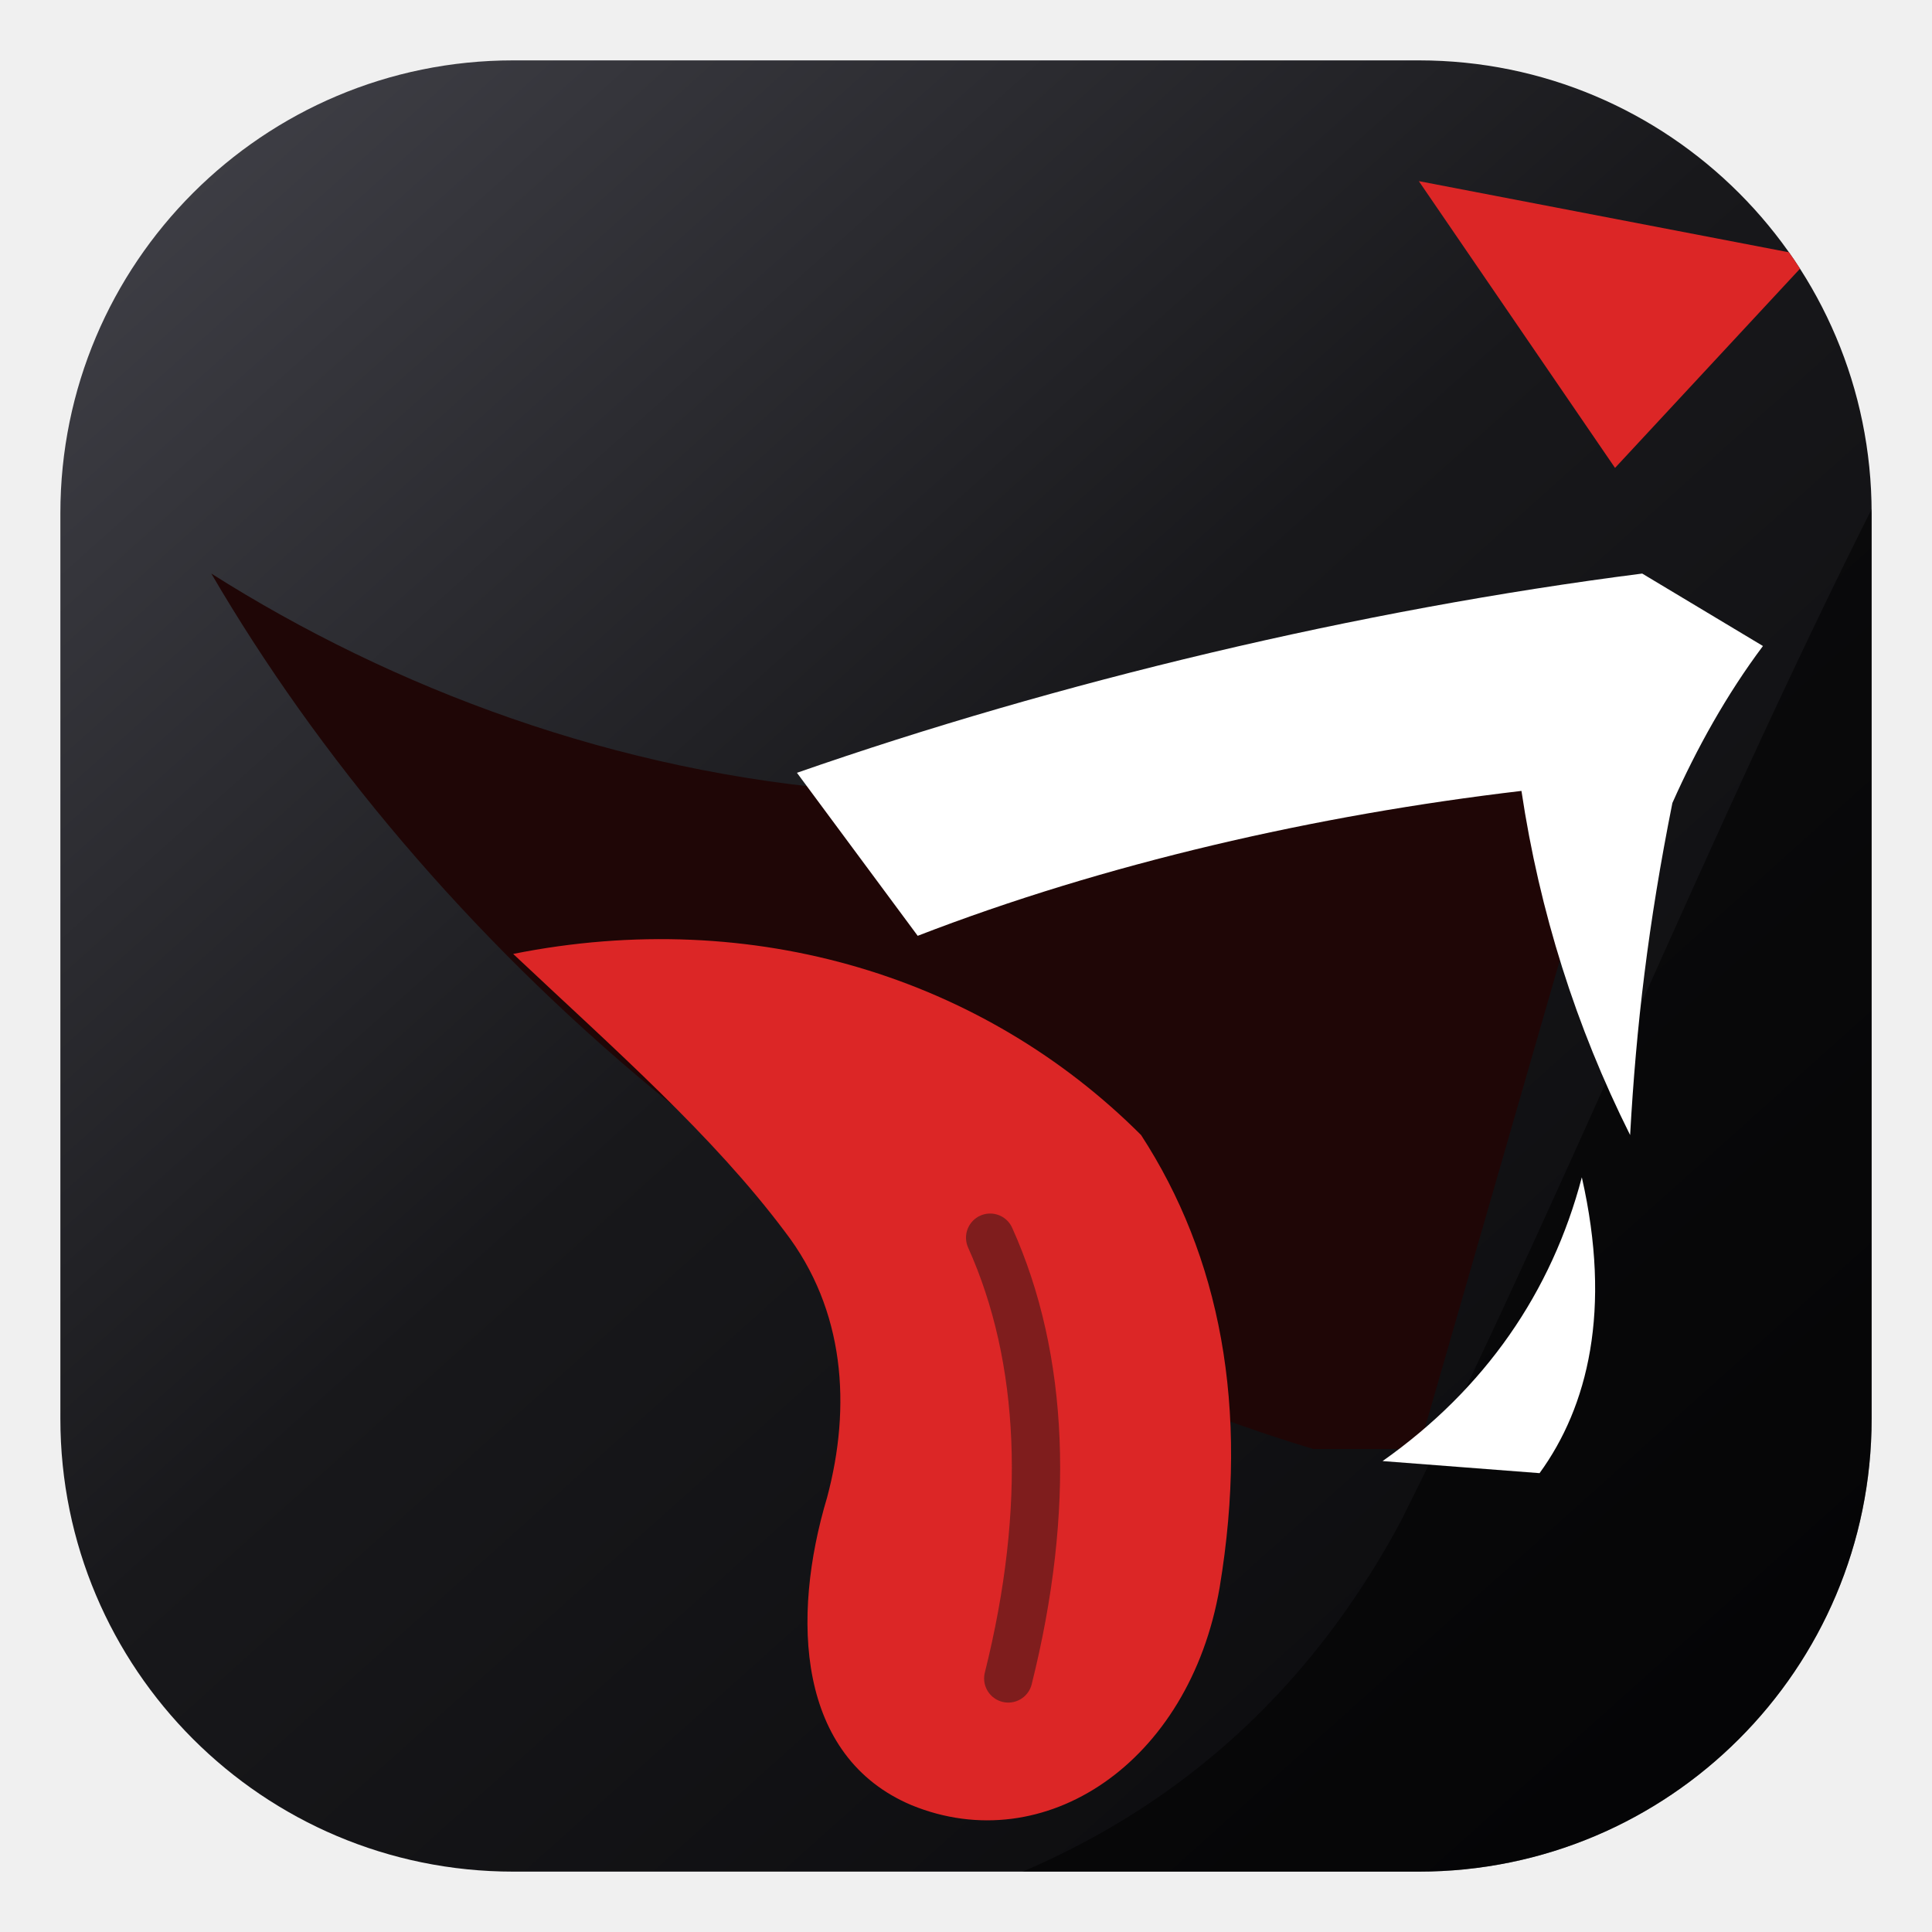
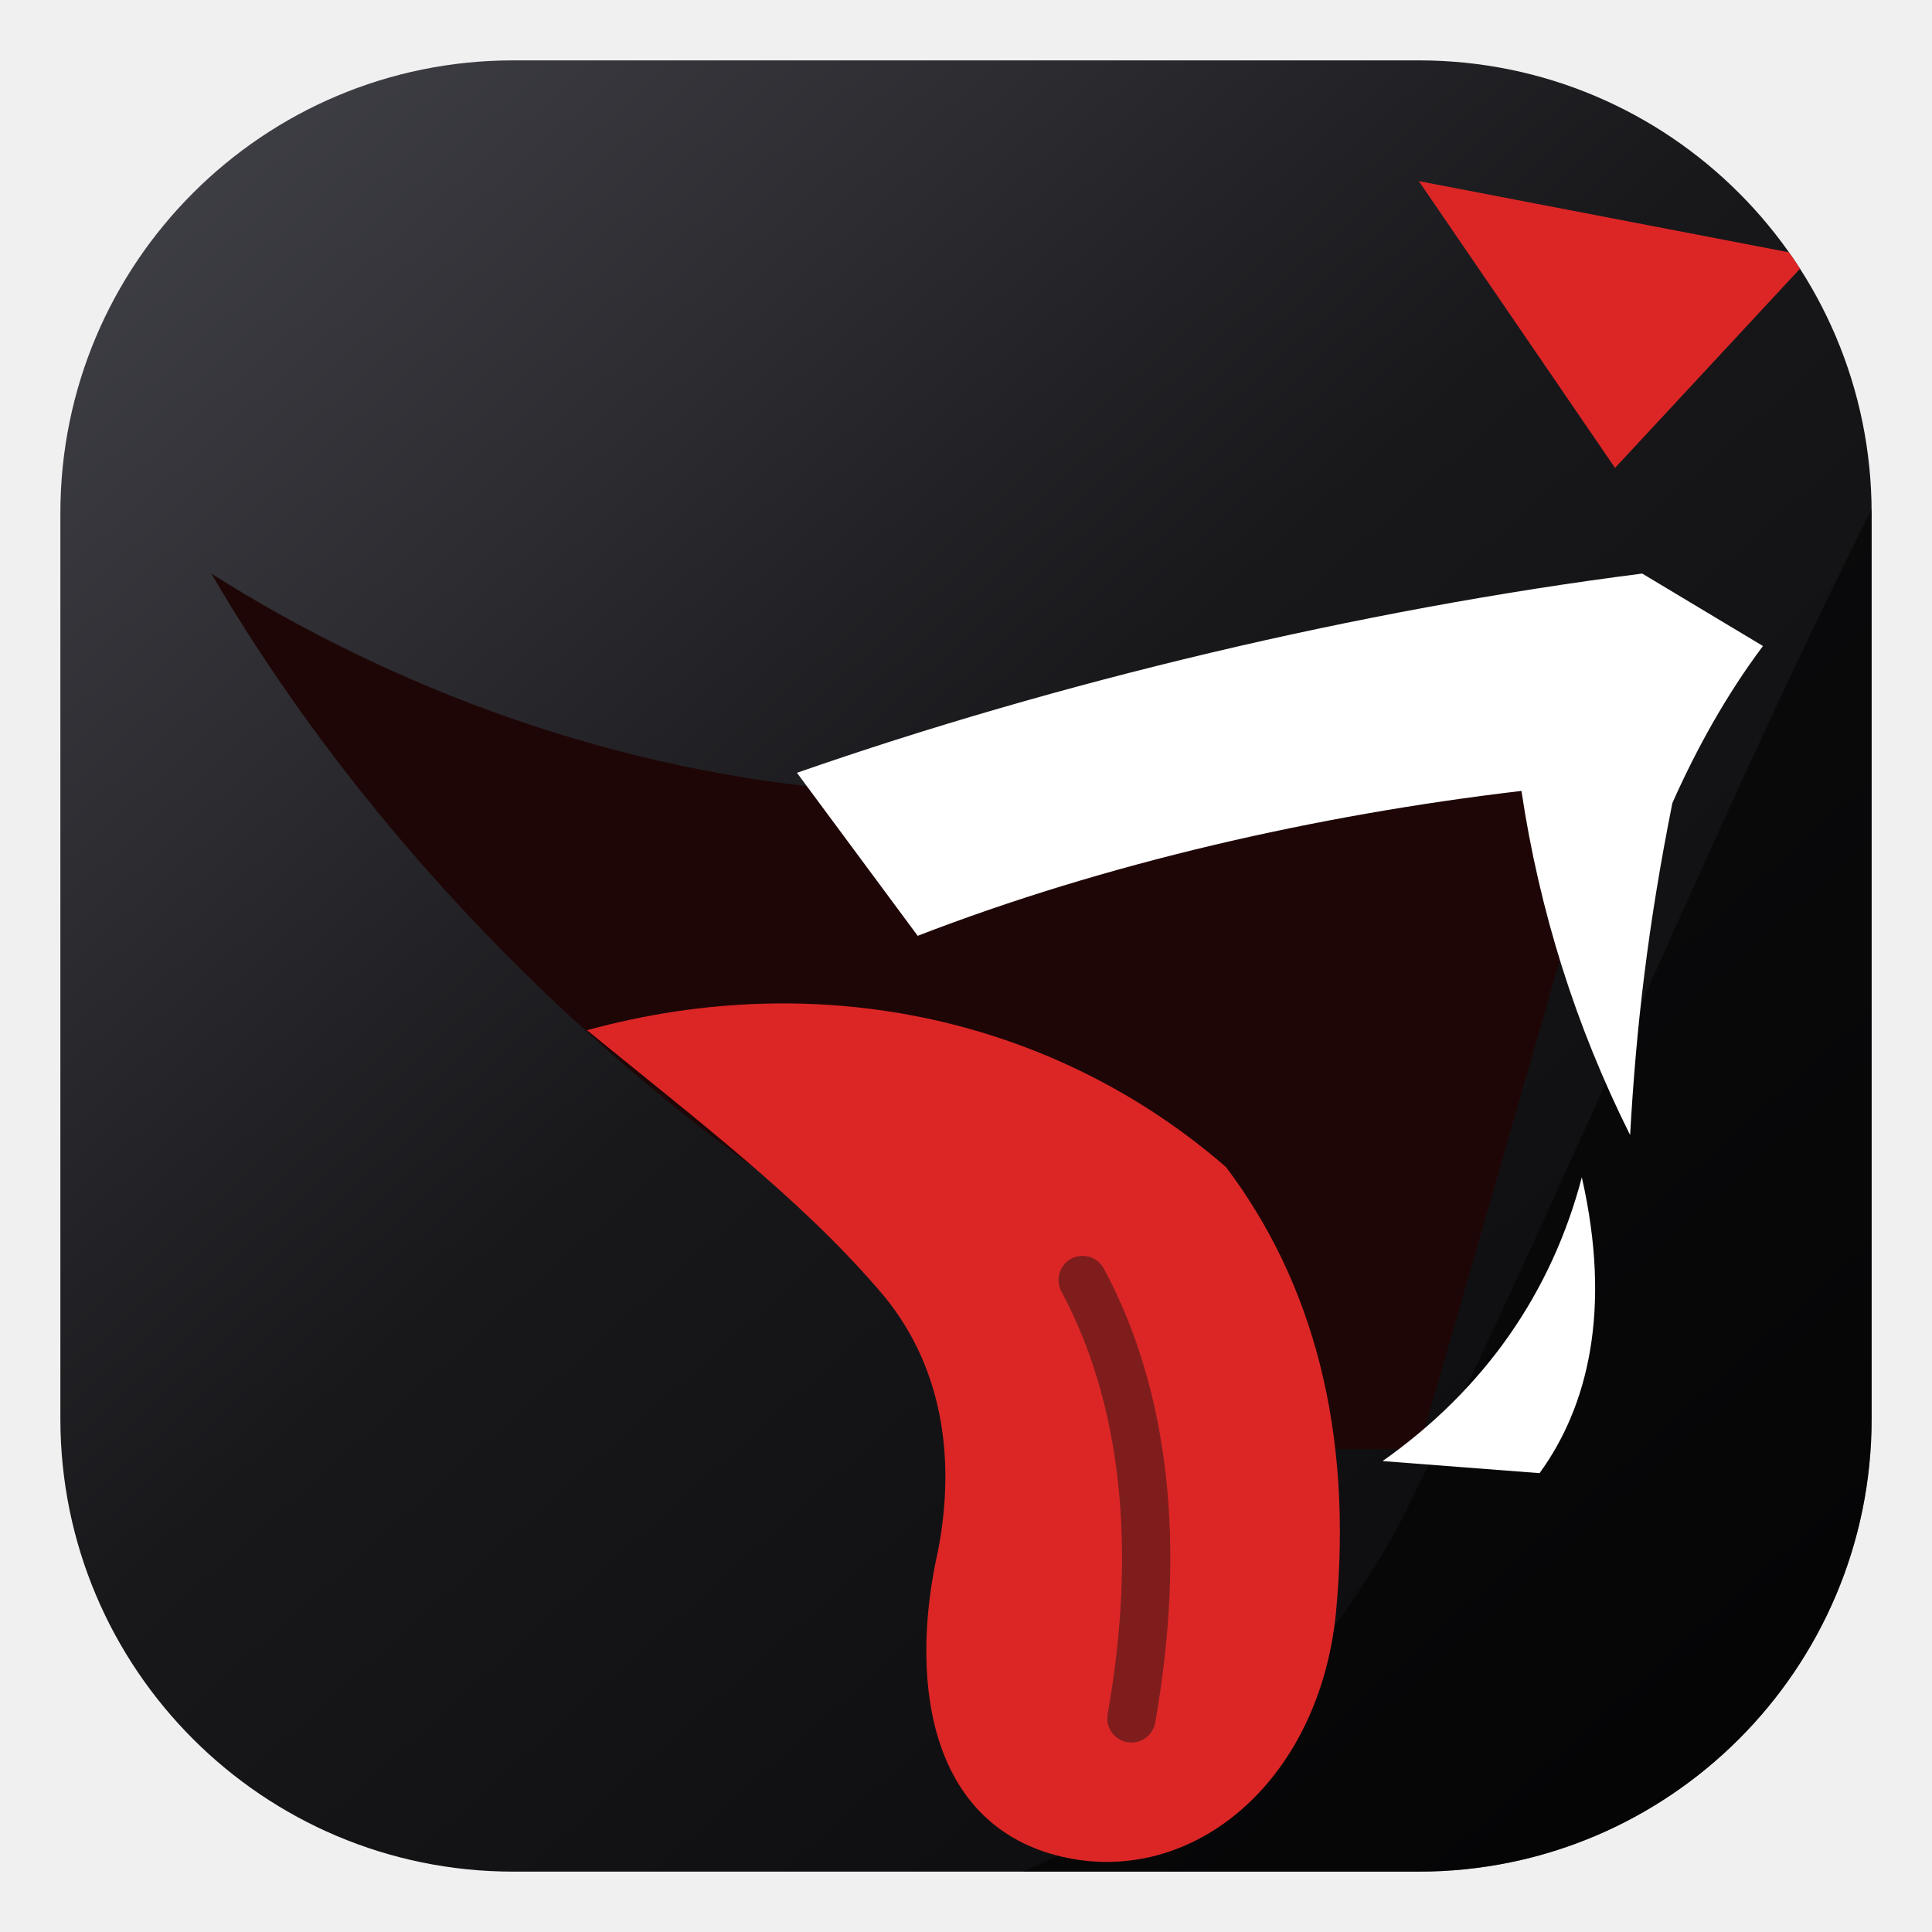
<svg xmlns="http://www.w3.org/2000/svg" viewBox="0 0 64 64">
  <defs>
    <linearGradient id="t" x1="6" y1="4" x2="58" y2="62" gradientUnits="userSpaceOnUse">
      <stop offset="0" stop-color="#3f3f46" />
      <stop offset=".45" stop-color="#18181b" />
      <stop offset="1" stop-color="#09090b" />
    </linearGradient>
    <clipPath id="c">
      <rect x="2" y="2" width="60" height="60" rx="15" />
    </clipPath>
  </defs>
  <rect x="2" y="2" width="60" height="60" rx="15" fill="url(#t)" />
  <g clip-path="url(#c)">
    <path d="M47 6 L60 8.5 L53.5 15.5 Z" fill="#dc2626" />
    <path d="M7 19 C14 31 27 43 43.5 48 L47 48 L54.5 22 C45 21.6 36.5 23.5 28.4 26.2 C20.4 25.6 13 22.8 7 19Z" fill="#1f0606" />
    <path d="M64 13 C57.6 25 52.6 38 46.4 50.4 C42 58.6 35 62.6 27 64 H64Z" fill="#000" opacity=".5" />
    <path d="M26.4 25.6 C35 22.6 45 20.2 54.4 19 L58.4 21.4 C57.2 23 56.2 24.8 55.4 26.6 C54.6 30.6 54.2 34 54 37.6 C52.2 34 51 30.2 50.4 26.2 C43.6 27 36.6 28.6 30.4 31 Z" fill="#fff" />
+     <g transform="translate(3 1.6) rotate(-4 30 40)">
+       <path d="M17 31.6 C25 30 32.6 32.4 37.8 37.6 C40.4 41.6 41.4 46.6 40.4 52.6 C39.4 58.4 34.6 61.6 30.2 59.8 C26.4 58.2 26.2 53.6 27.4 49.6 C28.2 46.6 28 43.4 26 40.8 C23.6 37.6 20.4 34.8 17 31.6Z" fill="#dc2626" />
+       <path d="M32.8 41 C34.6 45 34.8 50 33.4 55.6" fill="none" stroke="#7f1d1d" stroke-width="1.6" stroke-linecap="round" />
+     </g>
    <path d="M45.8 48.4 C49.2 46 51.4 42.8 52.4 39 C53.4 43.4 52.6 46.6 51 48.8 Z" fill="#fff" />
-     <path d="M17 31.6 C25 30 32.6 32.4 37.8 37.6 C40.4 41.6 41.4 46.6 40.4 52.6 C39.4 58.4 34.6 61.6 30.2 59.8 C26.4 58.2 26.2 53.6 27.4 49.6 C28.2 46.6 28 43.4 26 40.8 C23.6 37.6 20.4 34.8 17 31.6Z" fill="#dc2626" />
-     <path d="M32.8 41 C34.6 45 34.8 50 33.4 55.6" fill="none" stroke="#7f1d1d" stroke-width="1.6" stroke-linecap="round" />
  </g>
</svg>
